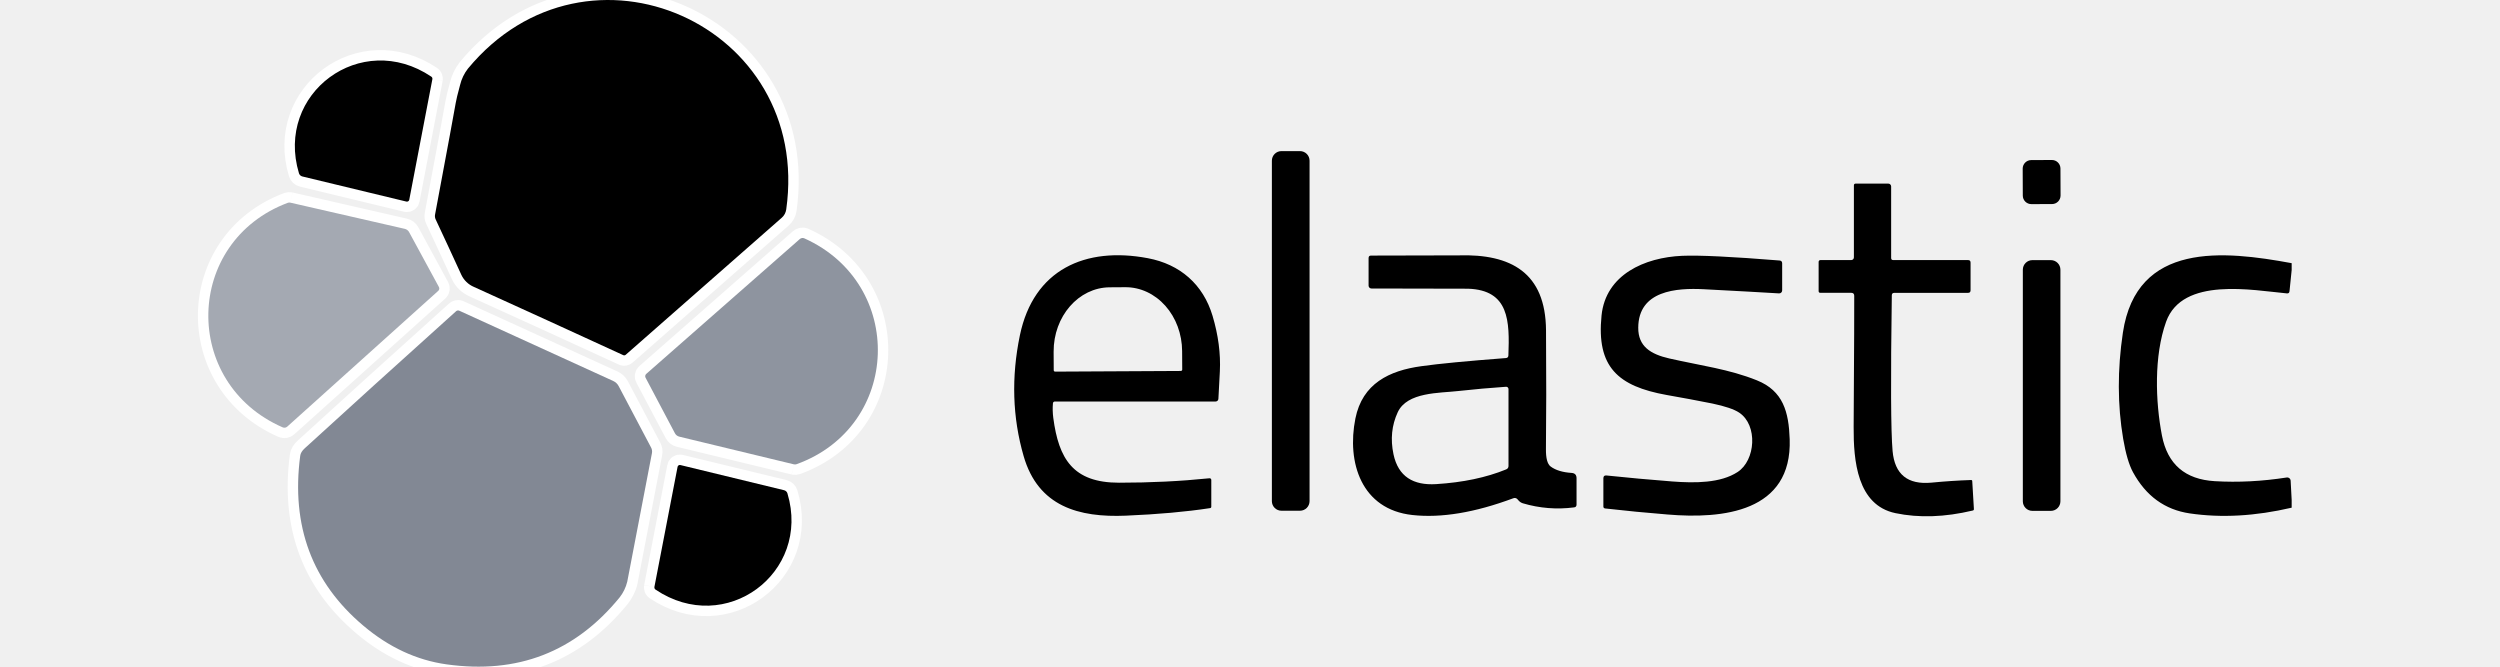
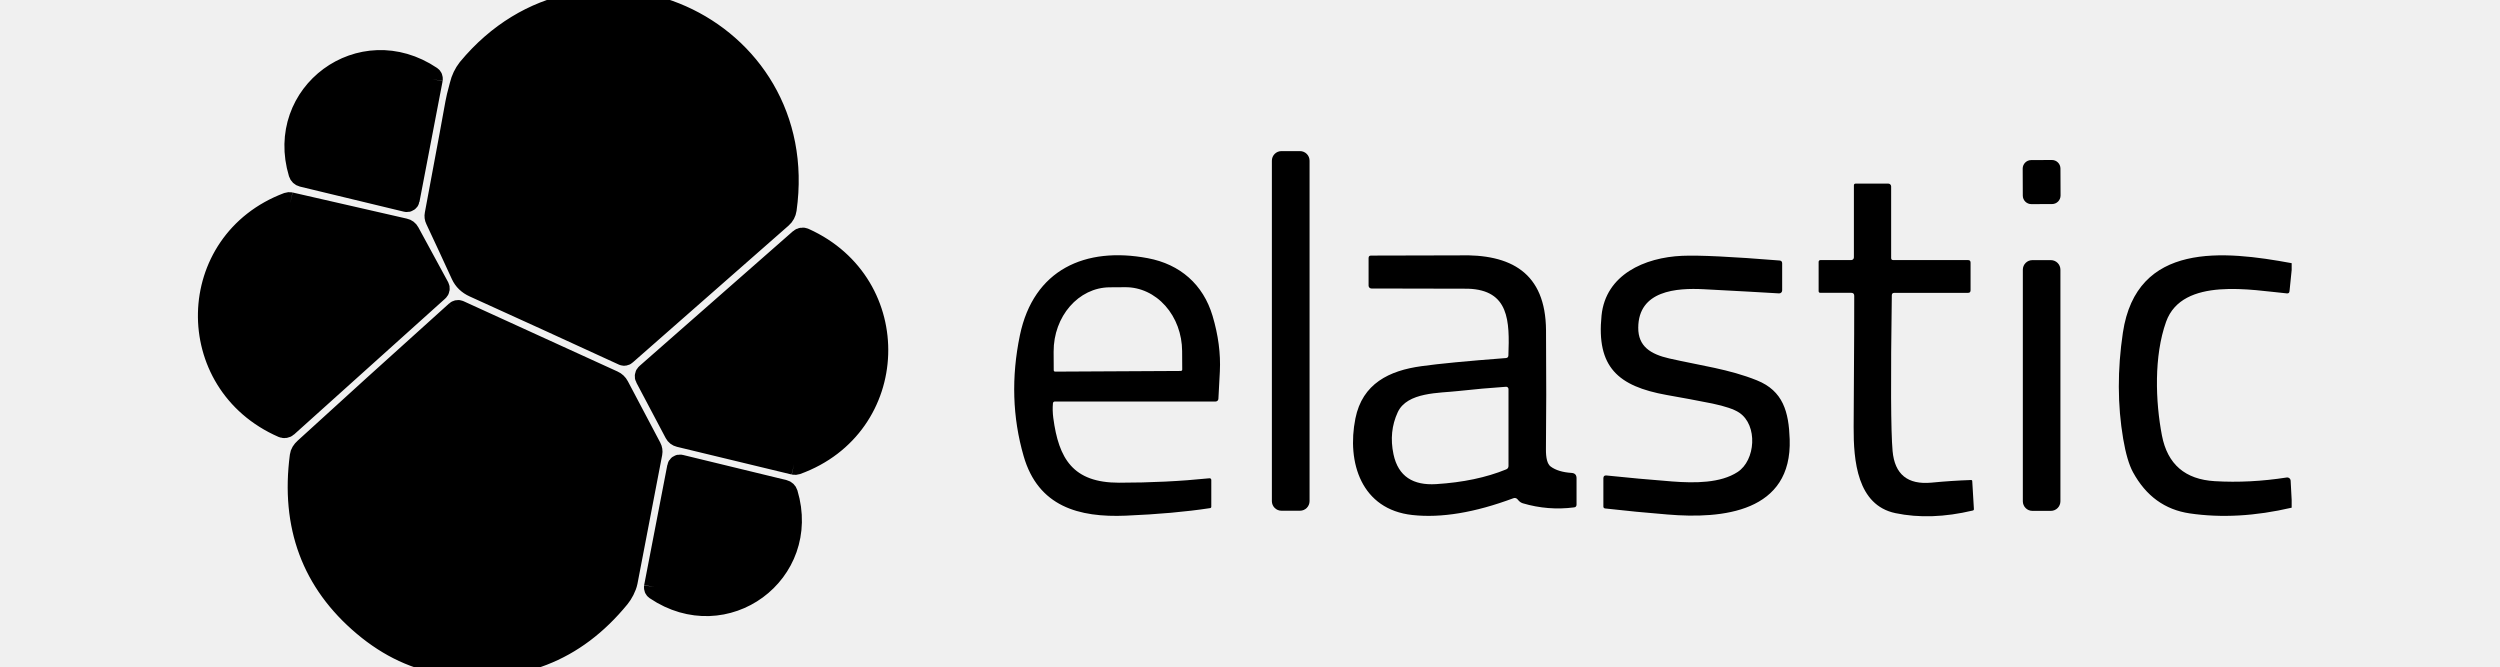
<svg xmlns="http://www.w3.org/2000/svg" width="120" height="32" viewBox="0 0 120 32">
  <g fill="none" fill-rule="evenodd">
-     <g stroke="#FFF">
+     <g stroke="currentColor">
      <path d="M21.877 4.93c-.047.286-.378 2.074-.993 5.363a.377.377 0 0 0 .03.243c.418.889.827 1.773 1.23 2.652.12.261.321.456.604.584 2.488 1.128 4.878 2.22 7.17 3.276.038.017.083.01.116-.019l7.492-6.579a.64.64 0 0 0 .213-.396c1.25-8.858-9.544-13.685-15.278-6.76a2.06 2.06 0 0 0-.378.788c-.118.434-.186.717-.206.848m-1.123-1.129a.124.124 0 0 0-.05-.122c-3.377-2.272-7.51.804-6.354 4.638a.225.225 0 0 0 .162.153l4.997 1.206c.03.007.06.002.086-.015a.108.108 0 0 0 .049-.07l1.11-5.79m-6.82 5.926a.216.216 0 0 0-.118.007c-4.978 1.866-5.113 8.659-.245 10.78a.204.204 0 0 0 .215-.035l7.251-6.519a.15.15 0 0 0 .033-.18l-1.431-2.634a.316.316 0 0 0-.216-.163L13.935 9.727m24.18 12.563c.04.009.083.006.12-.007 5.028-1.818 5.243-8.65.374-10.84a.205.205 0 0 0-.218.032l-7.37 6.472a.15.15 0 0 0-.034.184l1.408 2.663c.047.088.12.144.215.167l5.505 1.329m-16.222-7.352c-2.85 2.563-5.27 4.756-7.265 6.58-.13.117-.203.238-.218.364-.442 3.36.57 6.078 3.035 8.155 1.226 1.034 2.556 1.652 3.989 1.852 3.399.478 6.167-.591 8.303-3.208.144-.176.318-.49.371-.758.393-2.036.788-4.093 1.185-6.171a.406.406 0 0 0-.042-.272l-1.558-2.95a.536.536 0 0 0-.257-.242l-7.388-3.373a.143.143 0 0 0-.155.023m9.518 13.238a.124.124 0 0 0 .051.122c3.36 2.268 7.48-.795 6.335-4.615a.224.224 0 0 0-.162-.153l-4.976-1.208a.113.113 0 0 0-.086.014.108.108 0 0 0-.049.072l-1.113 5.768" />
    </g>
    <path d="M21.877 4.93c.02-.131.088-.414.206-.848a2.06 2.06 0 0 1 .378-.788c5.734-6.925 16.528-2.098 15.278 6.76a.64.64 0 0 1-.213.396l-7.492 6.58a.109.109 0 0 1-.116.018 1392.032 1392.032 0 0 0-7.17-3.276 1.17 1.17 0 0 1-.605-.584 281.22 281.22 0 0 0-1.229-2.652.377.377 0 0 1-.03-.243c.615-3.29.946-5.077.993-5.363zm-1.123-1.129l-1.11 5.79a.108.108 0 0 1-.049.07.113.113 0 0 1-.086.015L14.512 8.47a.225.225 0 0 1-.162-.153c-1.155-3.834 2.977-6.91 6.353-4.638.04.028.06.075.051.122z" fill="currentColor" fill-rule="nonzero" />
    <rect fill="currentColor" fill-rule="nonzero" x="61.05" y="7.253" width="1.809" height="17.262" rx=".46" />
    <path d="M97.498 7.684l.993-.004a.41.41 0 0 1 .411.409l.005 1.294a.41.41 0 0 1-.409.412l-.993.003a.41.41 0 0 1-.411-.408l-.005-1.295a.41.41 0 0 1 .409-.411z" fill="currentColor" fill-rule="nonzero" />
    <path d="M90.807 14.173c-.058 4.042-.046 6.533.037 7.474.1 1.122.725 1.629 1.872 1.519a30.054 30.054 0 0 1 1.892-.125c.038-.002.059.017.06.055l.079 1.333c.003.042-.015.068-.056.077-1.345.32-2.581.361-3.71.125-1.84-.387-2.015-2.525-2.006-4.133.024-3.852.033-5.951.028-6.3 0-.095-.048-.143-.146-.143h-1.48c-.055 0-.083-.028-.083-.083v-1.403c0-.047.039-.086.086-.086h1.48c.07 0 .127-.057.127-.127V8.902c0-.06.029-.089.086-.089h1.567c.036 0 .07.015.095.04.026.026.04.061.04.097v3.434c0 .066.034.1.102.1h3.59c.08 0 .12.04.12.122v1.33c0 .081-.041.121-.123.121h-3.538c-.078 0-.117.039-.119.116z" fill="currentColor" fill-rule="nonzero" />
-     <path d="M13.935 9.727l5.488 1.256a.316.316 0 0 1 .216.163l1.43 2.633a.15.15 0 0 1-.032.181l-7.25 6.519a.204.204 0 0 1-.216.035c-4.868-2.121-4.733-8.914.245-10.78a.216.216 0 0 1 .119-.007z" fill="#A4A9B2" fill-rule="nonzero" />
-     <path d="M38.115 22.29L32.61 20.96a.322.322 0 0 1-.215-.167l-1.408-2.663a.15.15 0 0 1 .035-.184l7.369-6.472a.205.205 0 0 1 .218-.033c4.87 2.191 4.654 9.023-.373 10.84a.218.218 0 0 1-.121.008z" fill="#8E949F" fill-rule="nonzero" />
+     <path d="M13.935 9.727l5.488 1.256a.316.316 0 0 1 .216.163l1.43 2.633a.15.15 0 0 1-.032.181l-7.25 6.519a.204.204 0 0 1-.216.035c-4.868-2.121-4.733-8.914.245-10.78a.216.216 0 0 1 .119-.007z" fill="currentColor" fill-rule="nonzero" />
+     <path d="M38.115 22.29L32.61 20.96a.322.322 0 0 1-.215-.167l-1.408-2.663a.15.15 0 0 1 .035-.184l7.369-6.472a.205.205 0 0 1 .218-.033c4.87 2.191 4.654 9.023-.373 10.84a.218.218 0 0 1-.121.008z" fill="currentColor" fill-rule="nonzero" />
    <path d="M50.541 19.357c-.02.233-.014.468.017.705.26 1.952.936 3.108 3.153 3.108 1.504 0 2.952-.07 4.343-.213a.079.079 0 0 1 .088.079v1.282c0 .042-.02.066-.06.072-1.147.176-2.495.297-4.044.362-2.247.095-4.206-.434-4.904-2.861-.536-1.856-.596-3.789-.179-5.798.657-3.158 3.14-4.266 6.14-3.7 1.552.292 2.658 1.261 3.108 2.768.275.923.392 1.812.35 2.668l-.07 1.317a.134.134 0 0 1-.134.127h-7.72a.09.09 0 0 0-.088.084zm.107-1.519l6.034-.032a.067.067 0 0 0 .065-.067l-.005-.886c-.004-.817-.294-1.6-.805-2.174-.512-.576-1.203-.897-1.922-.893l-.747.005c-1.497.008-2.703 1.393-2.694 3.095l.005.885a.067.067 0 0 0 .07.067zm21.755-.776c.06-1.644.046-3.14-1.94-3.204a936.54 936.54 0 0 0-4.636-.01.136.136 0 0 1-.135-.136v-1.326c0-.079.04-.118.116-.118a815.87 815.87 0 0 0 4.204-.01c2.516-.078 4.177.833 4.197 3.594.016 2.227.014 4.125-.004 5.693-.006.447.069.73.225.847.238.177.572.28 1.004.308.16.01.24.094.24.255v1.266c0 .08-.04.125-.12.134a5.915 5.915 0 0 1-2.458-.197.447.447 0 0 1-.201-.13l-.051-.058a.174.174 0 0 0-.207-.053c-1.847.688-3.46.956-4.841.804-2.449-.266-3.16-2.52-2.737-4.634.337-1.678 1.628-2.3 3.166-2.51.837-.118 2.19-.248 4.055-.39.079-.006.12-.048.123-.125zm-2.393 1.706c-.916.107-2.465.04-2.92 1.022-.287.622-.355 1.292-.203 2.013.227 1.075.953 1.502 2.045 1.435 1.286-.08 2.408-.315 3.364-.707a.169.169 0 0 0 .112-.17v-3.686a.111.111 0 0 0-.119-.11 55.08 55.08 0 0 0-2.279.203zm13.393 3.89c.865-.56.981-2.246.082-2.849-.245-.164-.676-.31-1.294-.44a93.591 93.591 0 0 0-2.192-.41c-2.33-.42-3.378-1.336-3.125-3.817.2-1.96 2.066-2.784 3.867-2.863.82-.035 2.378.04 4.675.225.085.006.128.052.128.137v1.298c0 .04-.016.078-.045.105a.14.14 0 0 1-.106.039c-.724-.045-1.928-.111-3.613-.2-1.305-.067-3.137.058-3.144 1.848-.005.893.587 1.268 1.489 1.475 1.51.343 2.87.512 4.206 1.05 1.259.505 1.53 1.514 1.574 2.826.119 3.498-3.211 3.839-5.864 3.614a89.225 89.225 0 0 1-2.996-.29c-.055-.008-.083-.04-.083-.095v-1.354c0-.1.05-.145.15-.134 1.007.106 2.057.202 3.15.287 1.106.084 2.323.081 3.141-.452zM110 12.632v.329l-.104 1.02c-.008.076-.05.11-.126.102-1.63-.148-5.015-.816-5.797 1.36-.589 1.644-.514 3.835-.199 5.467.267 1.374 1.112 2.103 2.534 2.186 1.117.067 2.267.008 3.453-.176a.165.165 0 0 1 .19.155L110 24v.369c-1.74.406-3.37.498-4.895.274-1.193-.177-2.1-.836-2.722-1.978-.192-.354-.349-.889-.471-1.604-.274-1.621-.278-3.318-.014-5.091.656-4.384 4.849-3.939 8.102-3.338z" fill="currentColor" fill-rule="nonzero" />
    <rect fill="currentColor" fill-rule="nonzero" x="97.096" y="12.486" width="1.804" height="12.036" rx=".46" />
-     <path d="M21.893 14.938a.143.143 0 0 1 .155-.023l7.388 3.373c.11.05.202.135.257.241l1.558 2.951c.045.083.06.179.042.272-.397 2.078-.792 4.135-1.185 6.17a1.966 1.966 0 0 1-.37.759c-2.137 2.617-4.905 3.686-8.304 3.208-1.433-.2-2.763-.818-3.989-1.852-2.465-2.077-3.477-4.796-3.035-8.155.015-.126.088-.247.218-.364 1.994-1.824 4.416-4.017 7.265-6.58z" fill="#828894" fill-rule="nonzero" />
+     <path d="M21.893 14.938a.143.143 0 0 1 .155-.023l7.388 3.373c.11.05.202.135.257.241l1.558 2.951c.045.083.06.179.042.272-.397 2.078-.792 4.135-1.185 6.17a1.966 1.966 0 0 1-.37.759c-2.137 2.617-4.905 3.686-8.304 3.208-1.433-.2-2.763-.818-3.989-1.852-2.465-2.077-3.477-4.796-3.035-8.155.015-.126.088-.247.218-.364 1.994-1.824 4.416-4.017 7.265-6.58z" fill="currentColor" fill-rule="nonzero" />
    <path d="M31.411 28.176l1.113-5.768a.108.108 0 0 1 .049-.072.113.113 0 0 1 .086-.014l4.976 1.208c.078.019.14.077.162.153 1.146 3.82-2.975 6.883-6.335 4.615a.124.124 0 0 1-.05-.122z" fill="currentColor" fill-rule="nonzero" />
  </g>
</svg>
